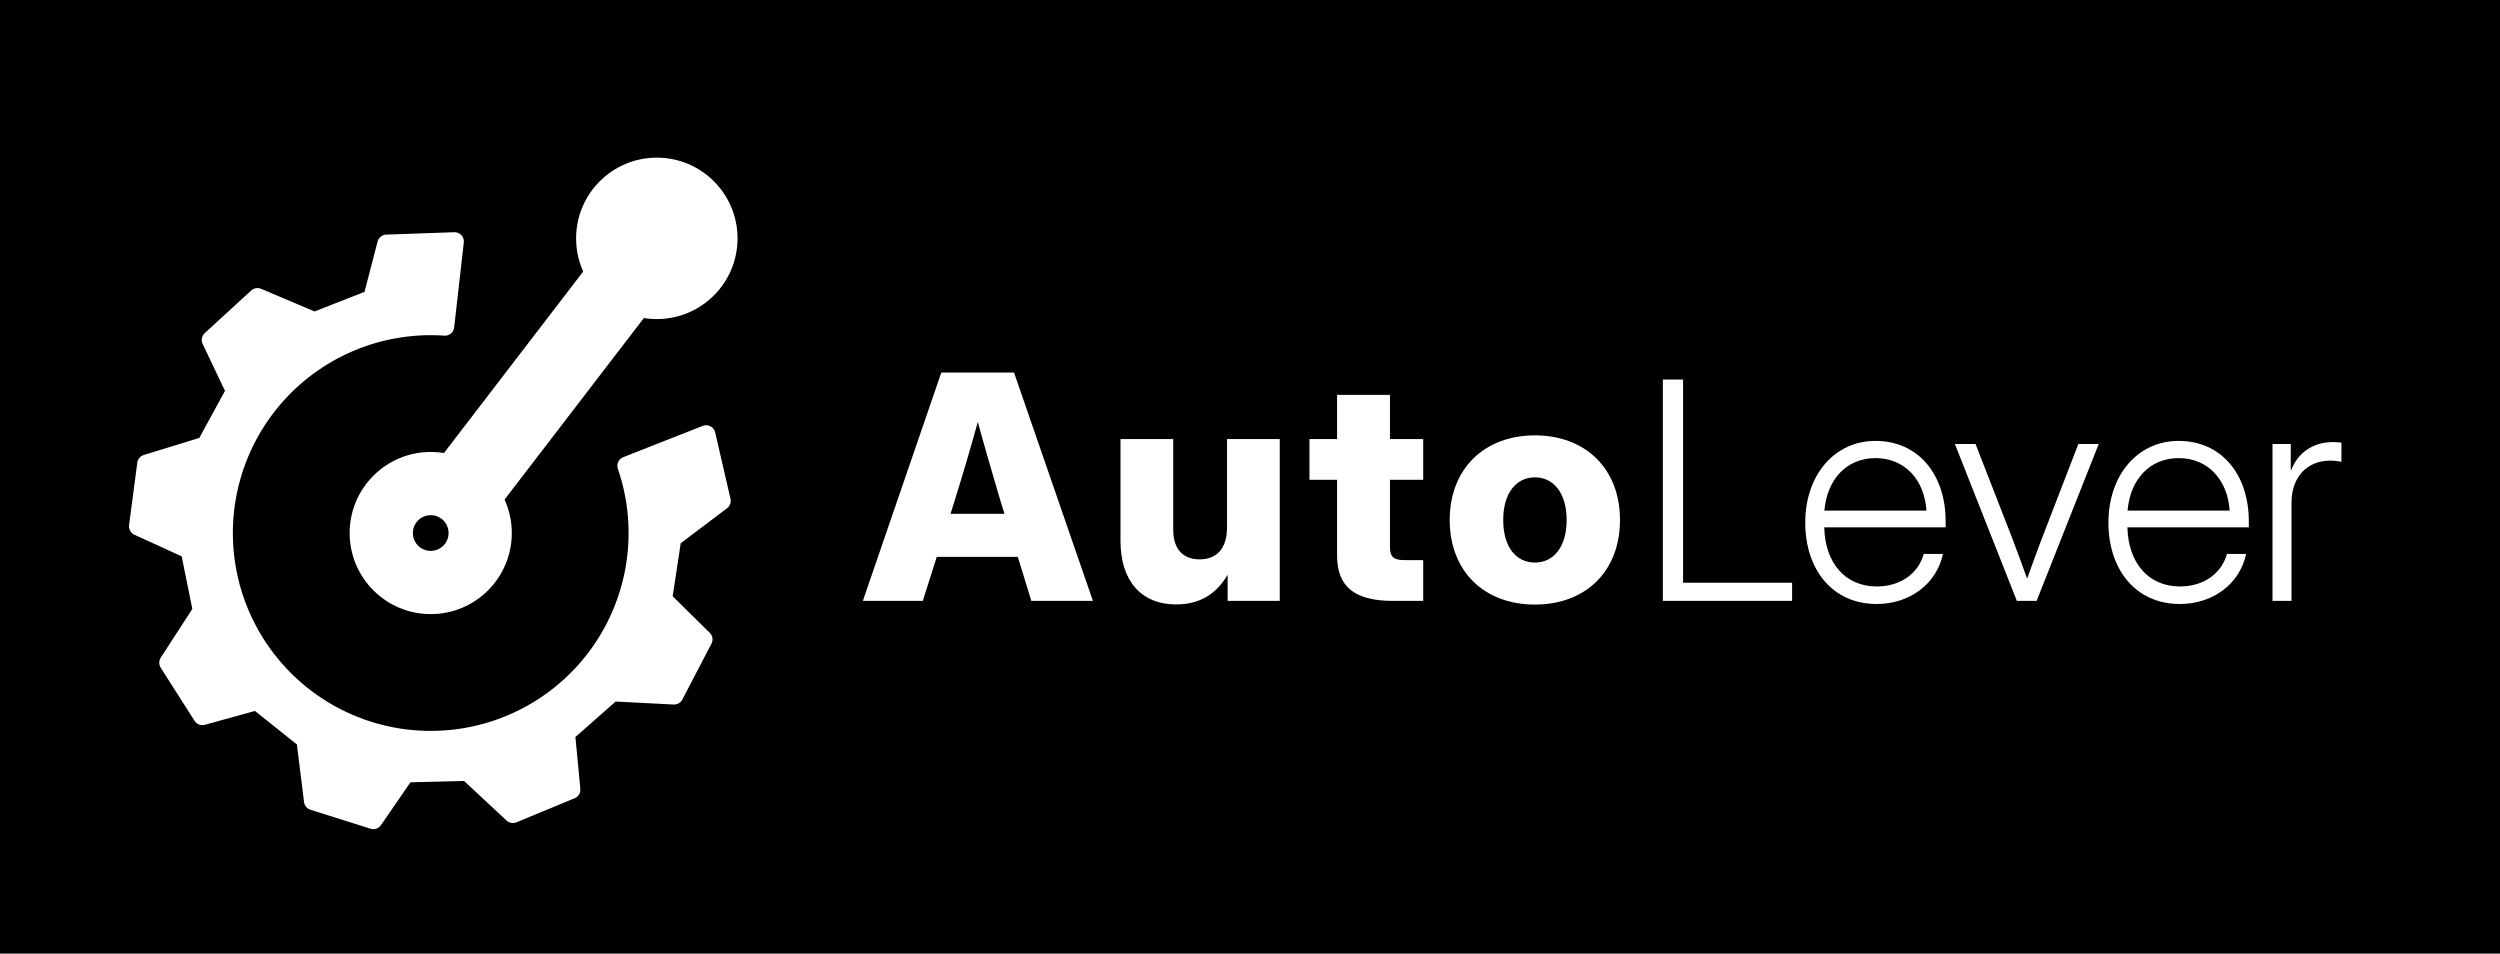
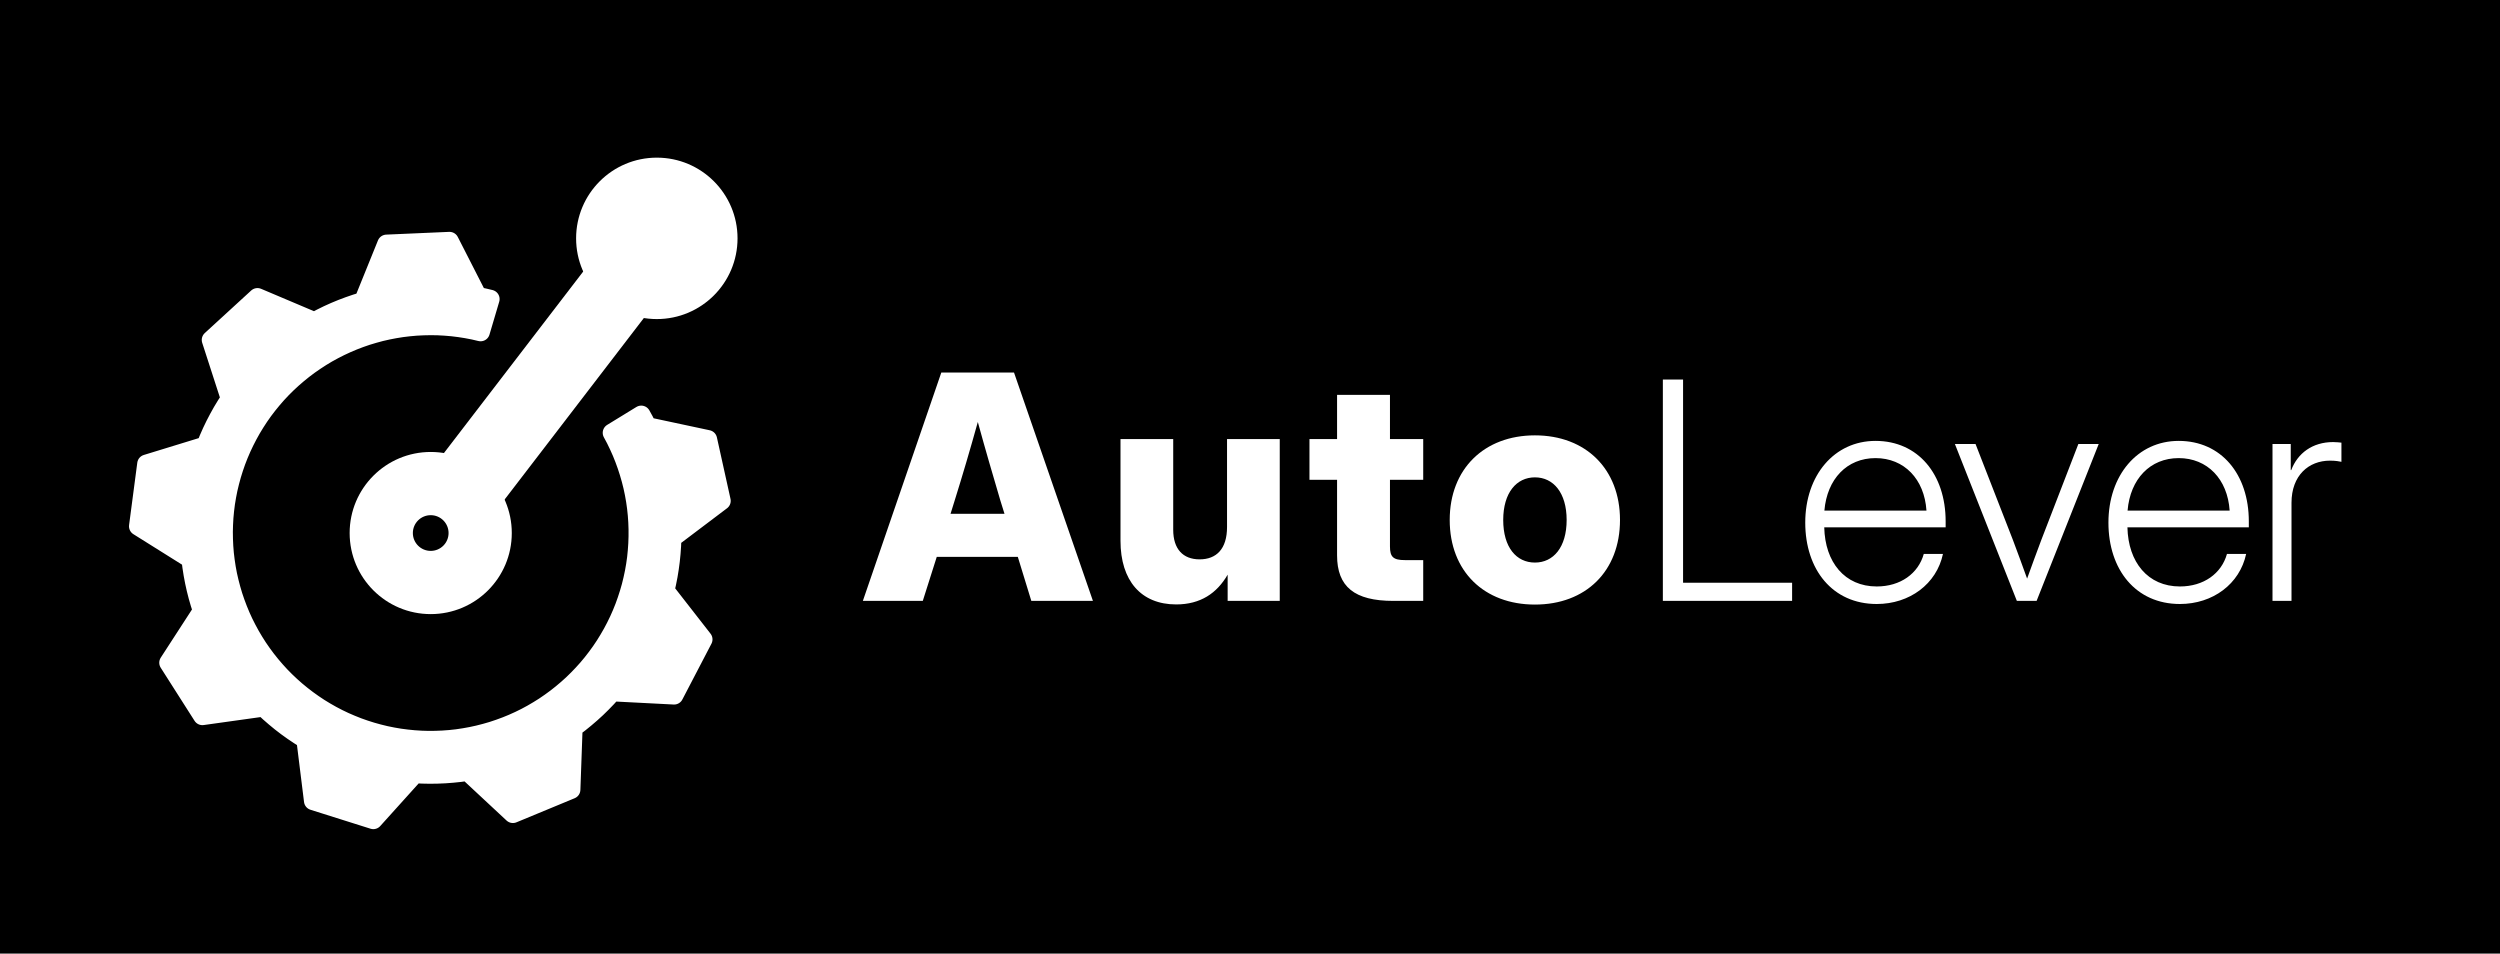
<svg xmlns="http://www.w3.org/2000/svg" viewBox="0 0 700 267" width="700" height="267" role="img" aria-labelledby="t">
  <rect width="700" height="267" fill="#000" />
  <g transform="translate(-801.40 -489.75)" fill="#fff">
    <g transform="translate(772.98 13.03)">
-       <path d="M203.88 607.15L204.20 608.09L204.49 609.03L204.77 609.98L205.04 610.93L205.28 611.89L205.52 612.85L205.73 613.81L205.93 614.78L206.11 615.75L206.28 616.73L206.43 617.70L206.56 618.68L206.68 619.66L206.78 620.65L206.86 621.63L206.92 622.62L206.97 623.61L207.00 624.59L207.02 625.58L207.02 626.57L207.00 627.56L206.96 628.55L206.91 629.53L206.84 630.52L206.76 631.50L206.65 632.49L206.53 633.47L206.40 634.45L206.24 635.42L206.08 636.40L205.89 637.37L205.69 638.33L205.47 639.30L205.23 640.26L204.98 641.21L204.71 642.16L204.43 643.11L204.13 644.05L203.81 644.99L203.48 645.92L203.13 646.84L202.77 647.76L202.39 648.67L202.00 649.58L201.59 650.48L201.16 651.37L200.72 652.26L200.27 653.13L199.80 654.00L199.31 654.86L198.81 655.72L198.30 656.56L197.77 657.40L197.23 658.22L196.67 659.04L196.10 659.85L195.52 660.64L194.92 661.43L194.31 662.21L193.68 662.97L193.05 663.73L192.40 664.47L191.73 665.21L191.06 665.93L190.37 666.64L189.67 667.34L188.96 668.02L188.24 668.70L187.51 669.36L186.76 670.01L186.01 670.65L185.24 671.27L184.46 671.88L183.68 672.48L182.88 673.06L182.07 673.63L181.25 674.19L180.43 674.73L179.59 675.26L178.75 675.77L177.90 676.27L177.03 676.76L176.17 677.23L175.29 677.68L174.40 678.12L173.51 678.55L172.61 678.96L171.71 679.35L170.79 679.73L169.87 680.09L168.95 680.44L168.02 680.77L167.08 681.09L166.14 681.39L165.19 681.67L164.24 681.94L163.29 682.19L162.33 682.42L161.36 682.64L160.40 682.84L159.42 683.03L158.45 683.20L157.47 683.35L156.50 683.49L155.51 683.61L154.53 683.71L153.55 683.79L152.56 683.86L151.57 683.91L150.59 683.95L149.60 683.97L148.61 683.97L147.62 683.95L146.64 683.92L145.65 683.87L144.66 683.81L143.68 683.72L142.69 683.62L141.71 683.51L140.73 683.38L139.76 683.23L138.78 683.06L137.81 682.88L136.84 682.68L135.88 682.46L134.92 682.23L133.96 681.98L133.01 681.72L132.06 681.44L131.12 681.14L130.18 680.83L129.25 680.50L128.33 680.15L127.40 679.79L126.49 679.42L125.58 679.02L124.68 678.62L123.79 678.19L122.90 677.76L122.03 677.30L121.15 676.84L120.29 676.36L119.44 675.86L118.59 675.35L117.76 674.82L116.93 674.28L116.11 673.73L115.30 673.16L114.50 672.58L113.71 671.98L112.93 671.38L112.16 670.75L111.41 670.12L110.66 669.47L109.92 668.81L109.20 668.14L108.49 667.46L107.79 666.76L107.10 666.05L106.42 665.33L105.76 664.60L105.10 663.86L104.47 663.10L103.84 662.34L103.23 661.56L102.63 660.78L102.04 659.98L101.47 659.18L100.91 658.36L100.36 657.54L99.83 656.70L99.32 655.86L98.81 655.01L98.33 654.15L97.85 653.28L97.40 652.41L96.95 651.52L96.53 650.63L96.11 649.74L95.72 648.83L95.33 647.92L94.97 647.00L94.62 646.08L94.28 645.15L93.96 644.21L93.66 643.27L93.37 642.33L93.10 641.38L92.85 640.42L92.61 639.46L92.39 638.50L92.18 637.53L92.00 636.56L91.82 635.59L91.67 634.61L91.53 633.64L91.41 632.65L91.30 631.67L91.21 630.69L91.14 629.70L91.09 628.72L91.05 627.73L91.03 626.74L91.02 625.75L91.03 624.76L91.06 623.78L91.11 622.79L91.17 621.80L91.25 620.82L91.35 619.83L91.46 618.85L91.59 617.87L91.73 616.90L91.90 615.92L92.08 614.95L92.27 613.98L92.49 613.02L92.71 612.05L92.96 611.10L93.22 610.14L93.50 609.20L93.79 608.25L94.10 607.31L94.43 606.38L94.77 605.45L95.13 604.53L95.50 603.62L95.89 602.71L96.29 601.81L96.71 600.91L97.15 600.02L97.60 599.14L98.06 598.27L98.54 597.41L99.03 596.55L99.54 595.70L100.07 594.87L100.60 594.04L101.15 593.22L101.72 592.41L102.30 591.60L102.89 590.81L103.50 590.03L104.11 589.26L104.75 588.50L105.39 587.75L106.05 587.02L106.72 586.29L107.40 585.57L108.09 584.87L108.80 584.18L109.52 583.50L110.25 582.83L110.99 582.18L111.74 581.54L112.50 580.91L113.28 580.29L114.06 579.69L114.85 579.10L115.66 578.53L116.47 577.97L117.29 577.42L118.12 576.88L118.96 576.37L119.81 575.86L120.67 575.37L121.54 574.89L122.41 574.43L123.29 573.99L124.18 573.56L125.08 573.14L125.98 572.74L126.89 572.36L127.81 571.99L128.73 571.63L129.66 571.30L130.60 570.97L131.54 570.67L132.48 570.38L133.43 570.10L134.38 569.85L135.34 569.61L136.30 569.38L137.27 569.17L138.24 568.98L139.21 568.81L140.19 568.65L141.17 568.50L142.15 568.38L143.13 568.27L144.11 568.18L145.10 568.10L146.08 568.04L147.07 568.00L148.06 567.98L149.05 567.97L150.04 567.98L151.02 568.00L152.01 568.05L153.00 568.11L155.70 544.34L136.66 545.01L132.67 560.38L116.46 566.73L100.51 559.98L87.51 571.90L94.33 586.24L86.00 601.52L69.44 606.60L67.14 624.08L81.58 630.69L85.03 647.75L75.61 662.28L85.09 677.16L100.39 672.93L114.00 683.79L116.13 700.97L132.95 706.28L141.95 693.20L159.36 692.77L172.03 704.57L188.33 697.82L186.82 682.01L199.88 670.50L217.17 671.39L225.32 655.75L214.00 644.60L216.61 627.39L230.42 616.96L226.14 598.39L212.82 603.63Z" stroke="#fff" stroke-width="5.2" stroke-linejoin="round" />
+       <path d="M199.78 597.91L200.73 599.69L201.61 601.51L202.43 603.35L203.18 605.22L203.87 607.12L204.49 609.04L205.05 610.98L205.54 612.93L205.96 614.91L206.31 616.89L206.59 618.89L206.80 620.90L206.94 622.91L207.01 624.92L207.01 626.94L206.94 628.96L206.80 630.97L206.60 632.98L206.32 634.97L205.97 636.96L205.55 638.93L205.07 640.89L204.51 642.83L203.89 644.75L203.21 646.65L202.46 648.52L201.64 650.37L200.76 652.18L199.82 653.96L198.81 655.71L197.75 657.43L196.63 659.10L195.44 660.74L194.21 662.33L192.92 663.88L191.57 665.38L190.17 666.84L188.73 668.25L187.23 669.60L185.69 670.90L184.11 672.15L182.48 673.34L180.82 674.48L179.11 675.55L177.37 676.57L175.59 677.53L173.78 678.42L171.94 679.25L170.08 680.01L168.18 680.71L166.27 681.35L164.33 681.91L162.38 682.41L160.41 682.84L158.42 683.20L156.43 683.50L154.42 683.72L152.41 683.87L150.40 683.95L148.38 683.97L146.36 683.91L144.35 683.78L142.34 683.58L140.34 683.32L138.35 682.98L136.38 682.58L134.42 682.10L132.47 681.56L130.55 680.95L128.65 680.28L126.77 679.53L124.92 678.73L123.10 677.86L121.32 676.93L119.56 675.93L117.84 674.88L116.16 673.76L114.52 672.59L112.92 671.36L111.36 670.08L109.85 668.74L108.39 667.36L106.97 665.92L105.61 664.43L104.30 662.90L103.04 661.32L101.84 659.70L100.69 658.04L99.61 656.34L98.58 654.60L97.62 652.83L96.71 651.03L95.87 649.19L95.10 647.33L94.39 645.44L93.74 643.53L93.17 641.60L92.66 639.65L92.21 637.68L91.84 635.70L91.54 633.70L91.30 631.70L91.14 629.69L91.05 627.68L91.02 625.66L91.07 623.64L91.18 621.63L91.37 619.62L91.62 617.62L91.95 615.63L92.34 613.65L92.81 611.69L93.34 609.74L93.94 607.81L94.60 605.91L95.33 604.03L96.13 602.17L96.99 600.35L97.91 598.56L98.89 596.80L99.94 595.07L101.04 593.38L102.20 591.73L103.42 590.13L104.70 588.56L106.02 587.04L107.40 585.57L108.83 584.15L110.31 582.78L111.84 581.46L113.41 580.19L115.02 578.98L116.68 577.83L118.37 576.73L120.10 575.69L121.87 574.72L123.66 573.81L125.49 572.96L127.35 572.17L129.23 571.45L131.14 570.79L133.07 570.21L135.02 569.68L136.99 569.23L138.97 568.85L140.96 568.53L142.96 568.29L144.97 568.11L146.99 568.01L149.00 567.97L151.02 568.00L153.03 568.11L155.04 568.28L157.05 568.53L159.04 568.84L161.02 569.22L162.98 569.68L165.71 560.46L163.94 560.04L162.15 559.66L154.28 544.24L136.66 545.01L130.16 561.06L128.13 561.68L126.12 562.37L124.13 563.12L122.17 563.93L120.24 564.80L118.33 565.74L116.46 566.73L100.51 559.98L87.51 571.90L92.84 588.37L91.69 590.15L90.59 591.97L89.56 593.82L88.58 595.70L87.66 597.61L86.80 599.55L86.00 601.52L69.44 606.60L67.14 624.08L81.82 633.28L82.08 635.38L82.41 637.48L82.80 639.56L83.26 641.64L83.78 643.69L84.37 645.73L85.03 647.75L75.61 662.28L85.09 677.16L102.23 674.76L103.79 676.21L105.39 677.60L107.03 678.95L108.71 680.24L110.44 681.48L112.20 682.66L114.00 683.79L116.13 700.97L132.95 706.28L144.54 693.42L146.66 693.53L148.79 693.57L150.91 693.54L153.03 693.45L155.14 693.29L157.26 693.07L159.36 692.77L172.03 704.57L188.33 697.82L188.95 680.52L190.64 679.24L192.29 677.90L193.90 676.52L195.47 675.09L196.99 673.60L198.46 672.08L199.88 670.50L217.17 671.39L225.32 655.75L214.67 642.09L215.14 640.02L215.55 637.94L215.89 635.84L216.17 633.74L216.38 631.63L216.53 629.51L216.61 627.39L230.42 616.96L226.61 599.74L209.67 596.12L208.85 594.49L207.97 592.89Z" stroke="#fff" stroke-width="5.2" stroke-linejoin="round" />
      <path d="M159.98 611.69L212.33 543.46" fill="none" stroke="#fff" stroke-width="21.4" stroke-linecap="round" />
      <path fill-rule="evenodd" d="M126.32 625.97a22.7 22.7 0 1 0 45.4 0a22.7 22.7 0 1 0 -45.4 0M144.02 625.97a5 5 0 1 0 10 0a5 5 0 1 0 -10 0" />
      <circle cx="212.33" cy="543.46" r="22.6" />
    </g>
    <path d="M1043 658H1059.78L1063.69 645.68H1086.39L1090.17 658H1107.42L1085.32 594.05H1064.97ZM1067.55 633.62 1068.71 629.89C1070.94 622.76 1073 615.77 1075.19 607.91C1077.34 615.77 1079.4 622.76 1081.5 629.89L1082.66 633.62Z M1130.72 658.99C1137.54 658.99 1142.14 655.85 1145.14 650.66V658H1159.73V612.68H1144.97V637.31C1144.97 643.49 1141.97 646.37 1137.29 646.37C1132.61 646.37 1129.9 643.45 1129.9 638.09V612.68H1115.14V641.18C1115.14 652.33 1120.89 658.99 1130.72 658.99Z M1199.9 612.68H1190.59V600.32H1175.78V612.68H1168.05V624.09H1175.78V645.25C1175.78 654.05 1180.67 658 1191.53 658H1199.9V646.58H1194.79C1191.49 646.58 1190.59 645.68 1190.59 642.76V624.09H1199.9Z M1231.18 659.03C1245.39 659.03 1255 649.72 1255 635.34C1255 621.05 1245.39 611.65 1231.18 611.65C1216.97 611.65 1207.32 621.05 1207.32 635.34C1207.32 649.72 1216.97 659.03 1231.18 659.03ZM1231.18 647.27C1225.99 647.27 1222.3 643.02 1222.3 635.34C1222.3 627.7 1226.03 623.41 1231.18 623.41C1236.33 623.41 1240.06 627.7 1240.06 635.34C1240.06 643.02 1236.33 647.27 1231.18 647.27Z" />
    <path d="M1267 658H1303.19V652.92H1272.66V596.01H1267Z M1326.88 658.87C1336.11 658.87 1343.64 653.26 1345.43 644.85H1340.06C1338.52 650.35 1333.53 653.96 1326.88 653.96C1317.93 653.96 1312.4 647.18 1312.19 637.41H1346.18V635.74C1346.18 622.56 1338.48 613.2 1326.54 613.2C1315.02 613.2 1306.87 622.81 1306.87 636.08C1306.87 649.26 1314.52 658.87 1326.88 658.87ZM1312.23 632.71C1312.98 623.85 1318.56 618.02 1326.54 618.02C1334.57 618.02 1340.23 623.89 1340.81 632.71Z M1366.12 658H1371.65L1389.04 614.07H1383.34L1372.98 640.9C1371.61 644.52 1370.28 648.18 1368.99 651.76C1367.7 648.18 1366.37 644.52 1365 640.9L1354.55 614.07H1348.77Z M1411.77 658.87C1421 658.87 1428.53 653.26 1430.32 644.85H1424.95C1423.42 650.35 1418.42 653.96 1411.77 653.96C1402.82 653.96 1397.29 647.18 1397.08 637.41H1431.07V635.74C1431.07 622.56 1423.37 613.2 1411.43 613.2C1399.91 613.2 1391.76 622.81 1391.76 636.08C1391.76 649.26 1399.41 658.87 1411.77 658.87ZM1397.12 632.71C1397.87 623.85 1403.45 618.02 1411.43 618.02C1419.46 618.02 1425.12 623.89 1425.7 632.71Z M1437.7 658H1443.02V630.54C1443.02 622.89 1447.81 618.73 1453.8 618.73C1455.34 618.73 1456.5 618.94 1457 619.06V613.69C1456.46 613.65 1455.71 613.53 1454.67 613.53C1448.89 613.53 1444.73 616.65 1442.94 621.39H1442.81V614.07H1437.7Z" />
  </g>
</svg>
